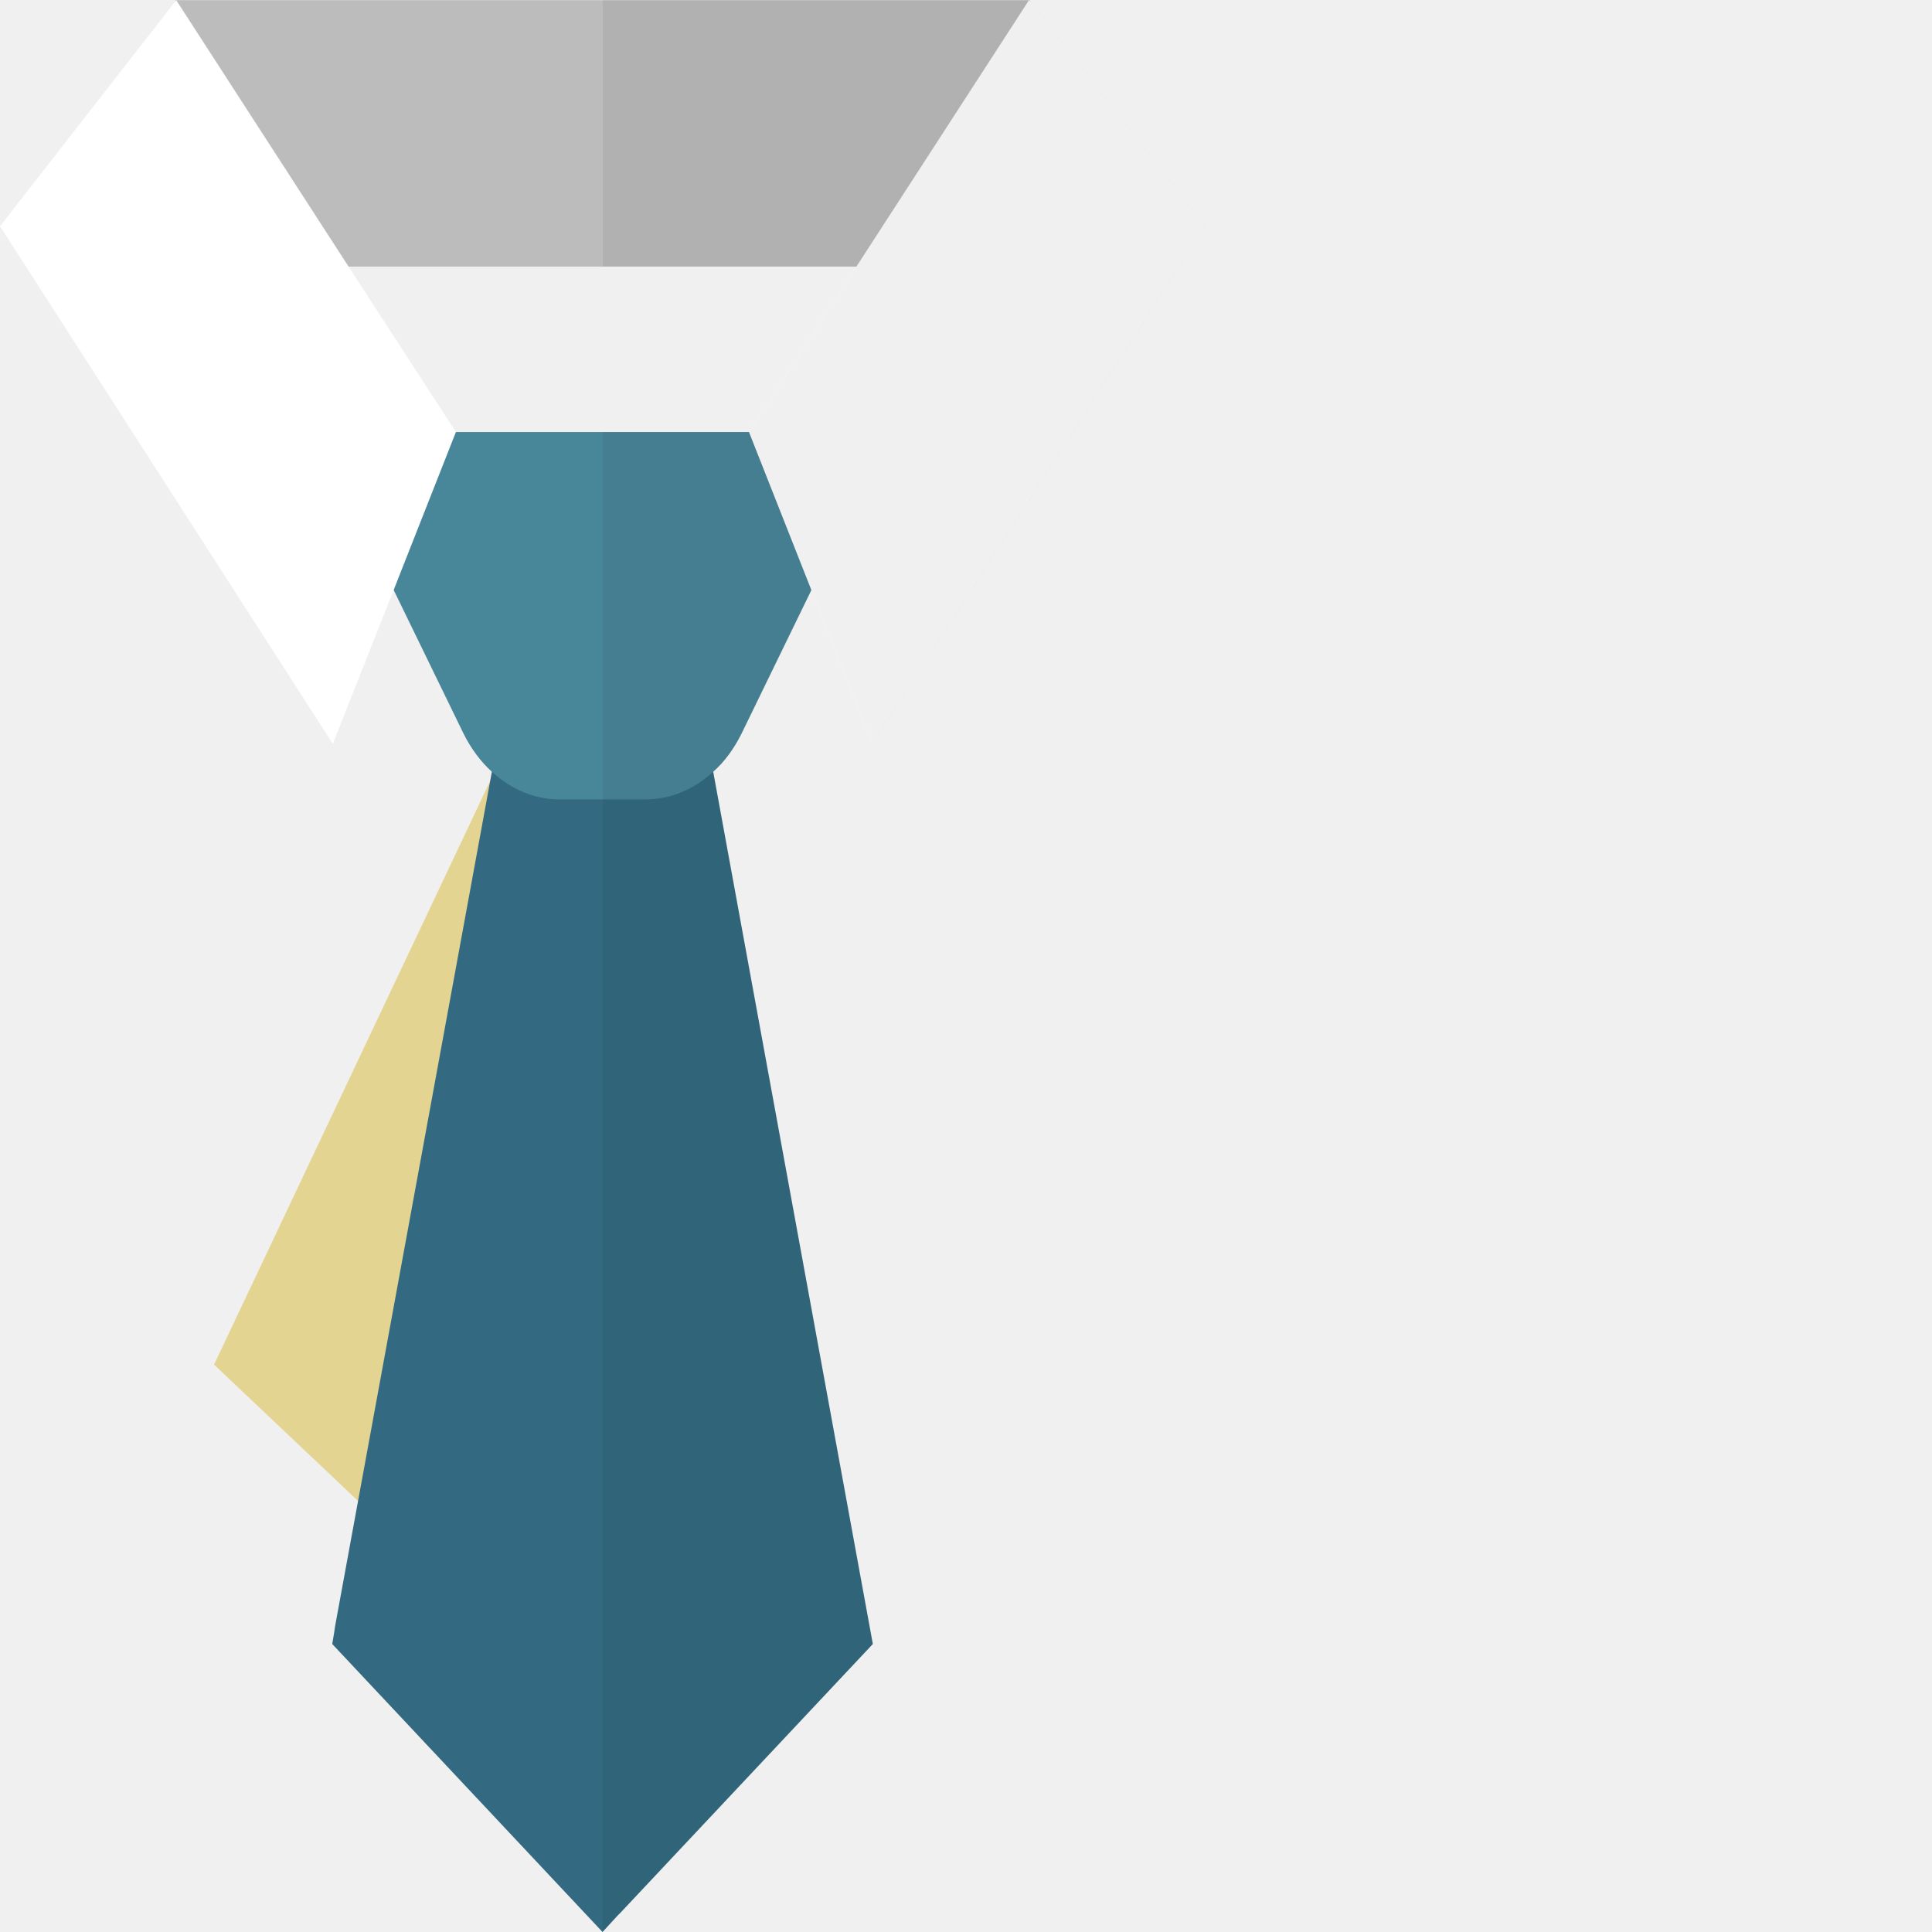
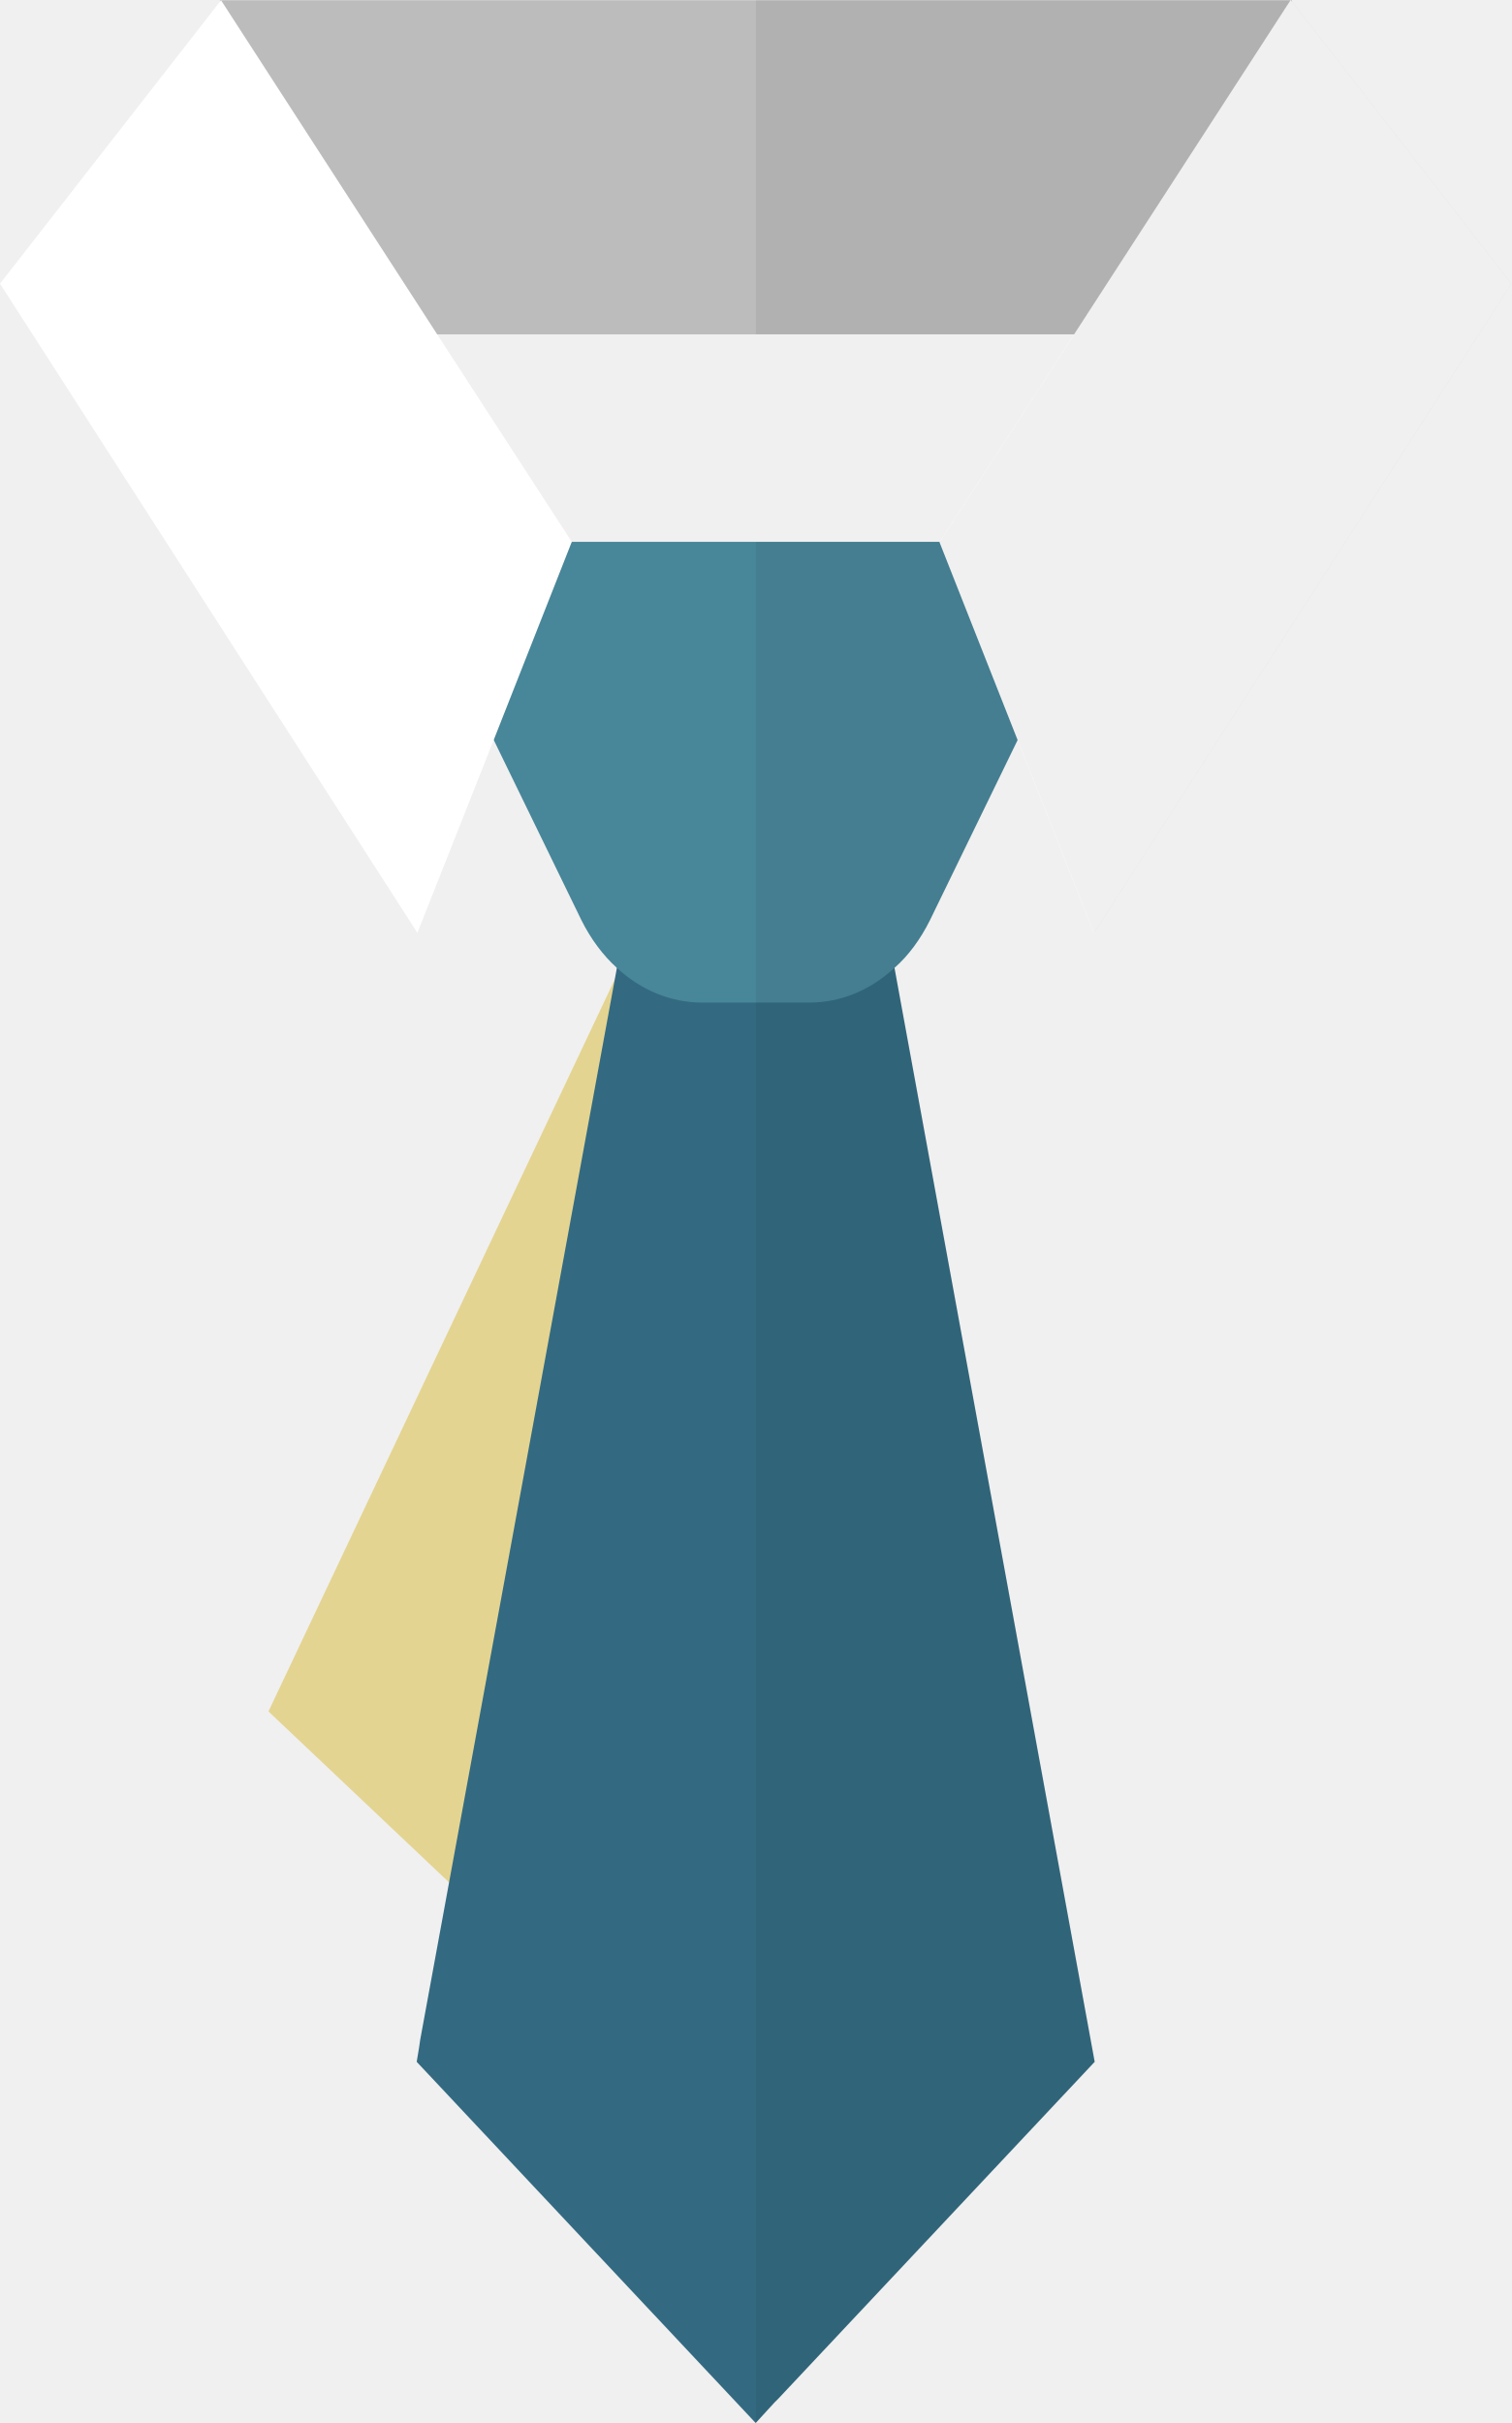
- <svg xmlns="http://www.w3.org/2000/svg" version="1.1" id="_x34_" viewBox="0 0 512 512" xml:space="preserve">
+ <svg xmlns="http://www.w3.org/2000/svg" version="1.1" id="_x34_" xml:space="preserve" viewBox="0 0 319.39 512">
  <g>
    <polygon style="fill:#E4D491;" points="130.558,205.572 56.726,361.639 95.933,398.754  " />
    <g>
      <rect x="46.481" y="0.047" style="fill:#BCBCBC;" width="226.467" height="70.601" />
      <polygon style="fill:#336A81;" points="231.306,435.68 164.517,506.795 163.637,507.674 159.678,512 88.05,435.68 88.563,432.6     88.783,431.061 130.352,204.52 132.185,192.13 187.171,192.13 189.003,204.52   " />
      <path style="fill:#488699;" d="M217.083,152.247l-2.053,4.106l-18.549,38.123c-1.98,3.959-4.472,7.405-7.478,10.044    c-5.059,4.692-11.29,7.331-17.962,7.331h-22.728c-6.598,0-12.903-2.639-17.962-7.331c-2.932-2.639-5.498-6.085-7.478-10.044    l-18.549-38.123l-2.053-4.106c-8.138-16.789,2.053-37.756,18.401-37.756h78.006C215.03,114.491,225.22,135.458,217.083,152.247z" />
      <g>
        <polygon style="fill:#FFFFFF;" points="120.821,114.491 104.326,156.354 88.197,197.116 0,59.945 46.481,0.341 46.701,0.047      92.376,70.649    " />
        <polygon style="fill:#FFFFFF;" points="198.514,114.564 231.12,197.157 319.344,59.947 272.719,0    " />
      </g>
    </g>
    <path style="opacity:0.06;fill:#040000;" d="M196.524,194.476l18.538-38.102l16.1,40.783l88.224-137.211L272.991,0.294V0.047   h-0.192L272.762,0l-0.031,0.047H159.714v70.601h67.287l-28.398,43.842h-38.889v397.502L159.72,512l3.959-4.326l0.88-0.879   l66.789-71.115L189.046,204.52C192.052,201.881,194.544,198.436,196.524,194.476z" />
  </g>
</svg>
